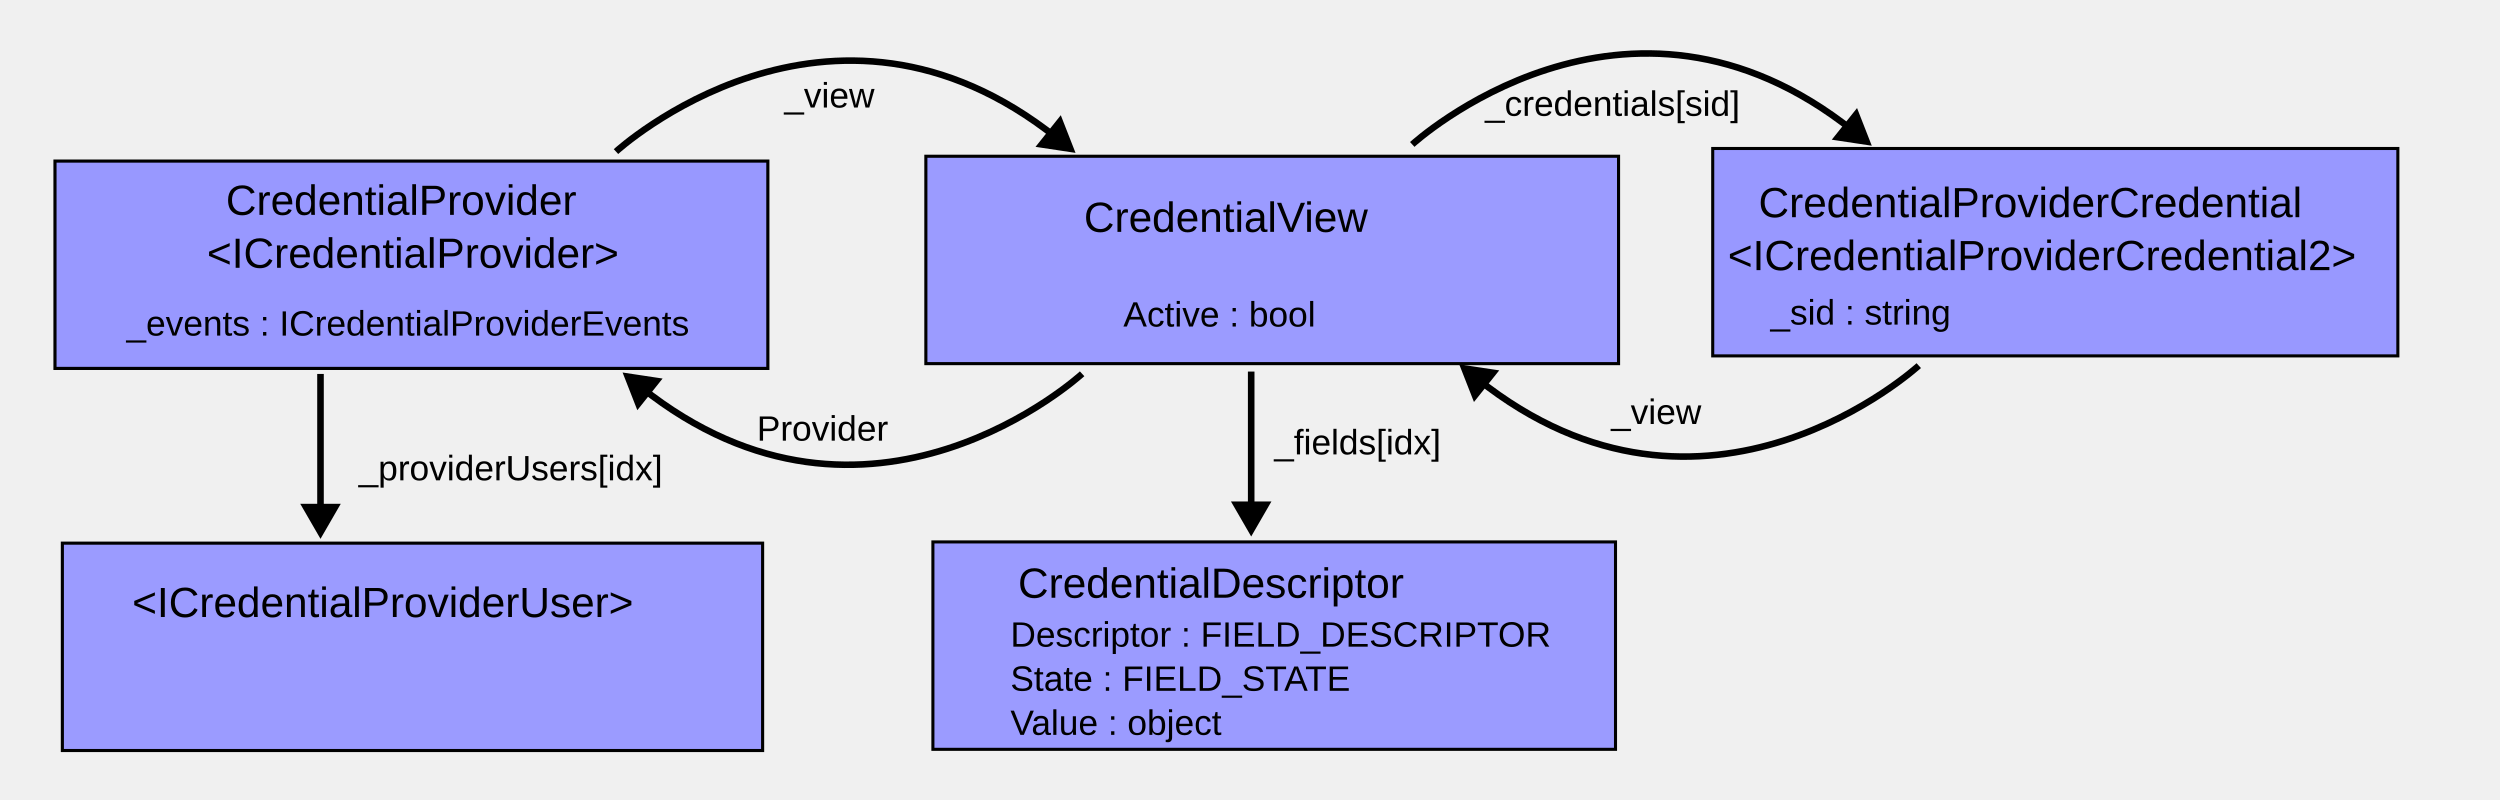
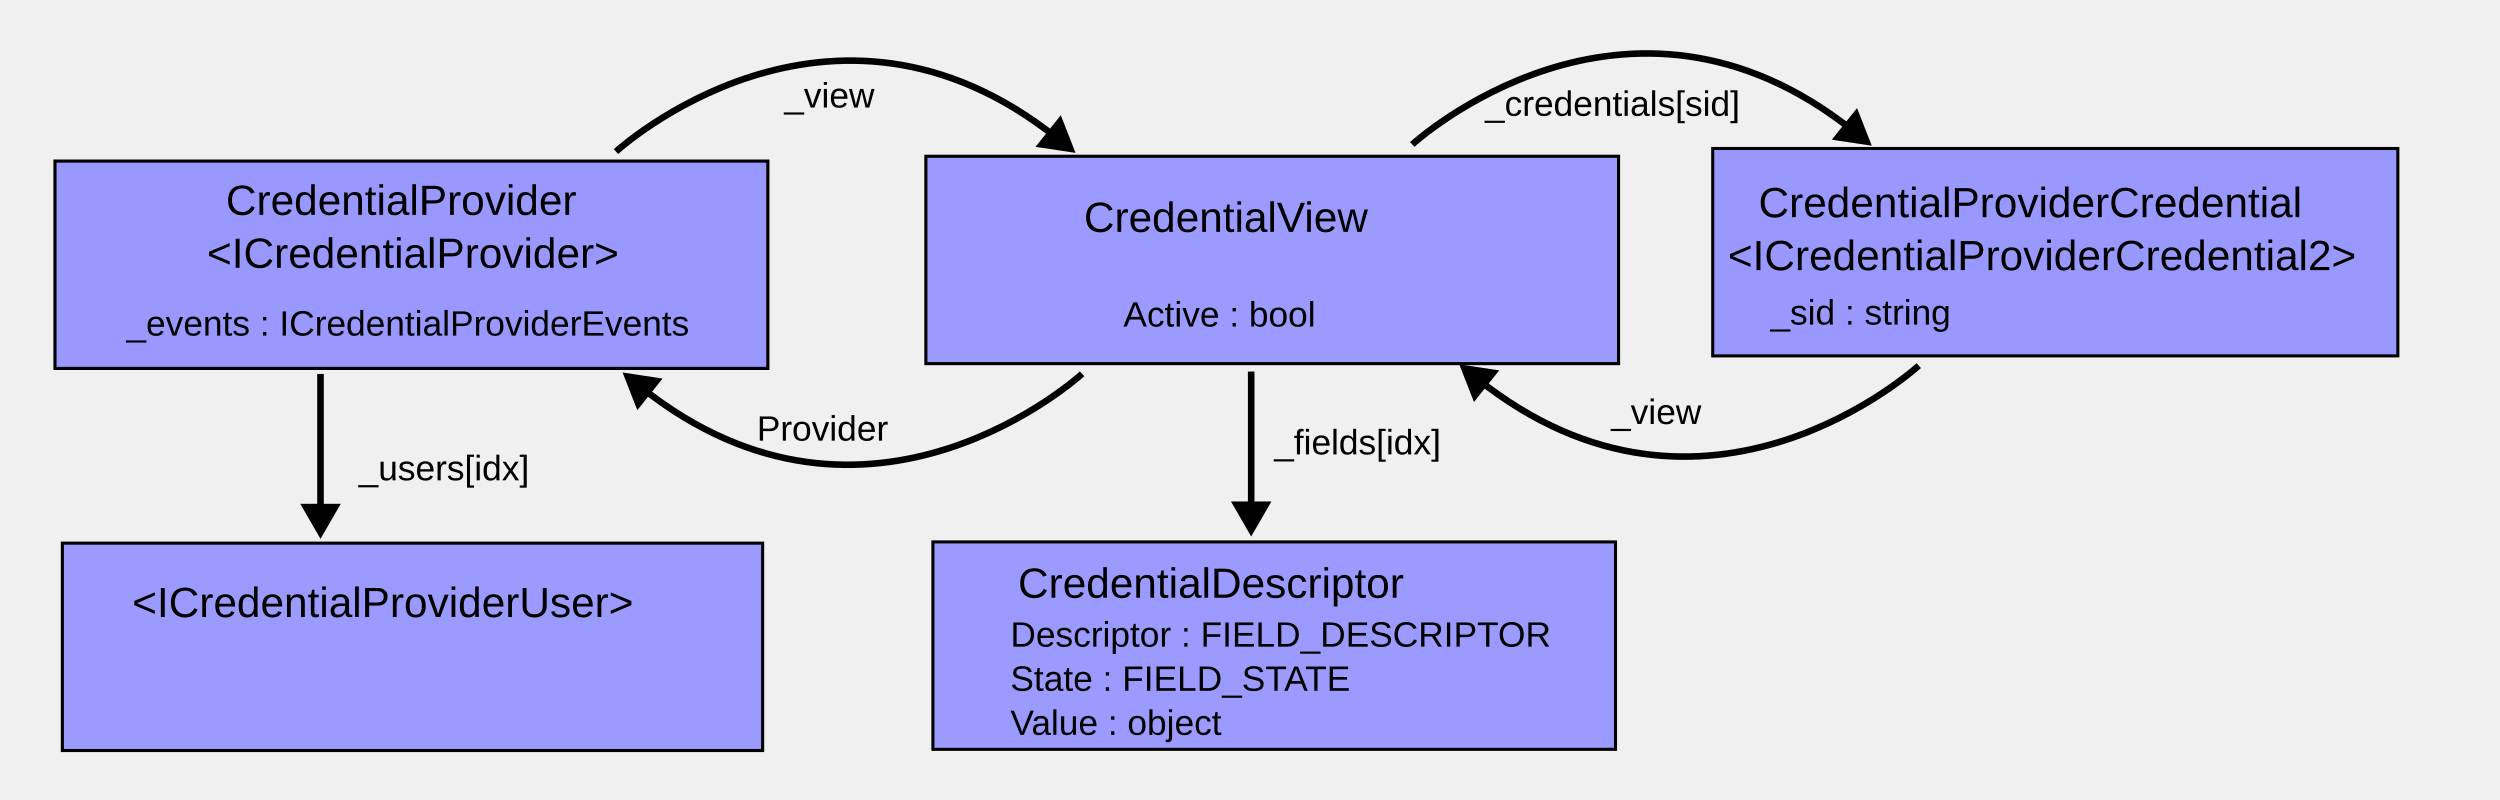
<svg xmlns="http://www.w3.org/2000/svg" width="250mm" height="80mm" viewBox="0 0 250 80" version="1.1" id="svg1">
  <defs id="defs1">
    <rect x="510.149" y="301.886" width="30.571" height="47.767" id="rect6" />
    <marker style="overflow:visible" id="Triangle" refX="0" refY="0" orient="auto-start-reverse" markerWidth="1" markerHeight="1" viewBox="0 0 1 1" preserveAspectRatio="xMidYMid">
      <path transform="scale(0.5)" style="fill:context-stroke;fill-rule:evenodd;stroke:context-stroke;stroke-width:1pt" d="M 5.77,0 -2.88,5 V -5 Z" id="path135" />
    </marker>
    <marker style="overflow:visible" id="Triangle-2" refX="0" refY="0" orient="auto-start-reverse" markerWidth="1" markerHeight="1" viewBox="0 0 1 1" preserveAspectRatio="xMidYMid">
      <path transform="scale(0.5)" style="fill:context-stroke;fill-rule:evenodd;stroke:context-stroke;stroke-width:1pt" d="M 5.77,0 -2.88,5 V -5 Z" id="path135-2" />
    </marker>
    <marker style="overflow:visible" id="Triangle-7" refX="0" refY="0" orient="auto-start-reverse" markerWidth="1" markerHeight="1" viewBox="0 0 1 1" preserveAspectRatio="xMidYMid">
      <path transform="scale(0.5)" style="fill:context-stroke;fill-rule:evenodd;stroke:context-stroke;stroke-width:1pt" d="M 5.77,0 -2.88,5 V -5 Z" id="path135-6" />
    </marker>
    <marker style="overflow:visible" id="Triangle-79" refX="0" refY="0" orient="auto-start-reverse" markerWidth="1" markerHeight="1" viewBox="0 0 1 1" preserveAspectRatio="xMidYMid">
      <path transform="scale(0.5)" style="fill:context-stroke;fill-rule:evenodd;stroke:context-stroke;stroke-width:1pt" d="M 5.77,0 -2.88,5 V -5 Z" id="path135-5" />
    </marker>
    <marker style="overflow:visible" id="Triangle-2-2" refX="0" refY="0" orient="auto-start-reverse" markerWidth="1" markerHeight="1" viewBox="0 0 1 1" preserveAspectRatio="xMidYMid">
      <path transform="scale(0.5)" style="fill:context-stroke;fill-rule:evenodd;stroke:context-stroke;stroke-width:1pt" d="M 5.77,0 -2.88,5 V -5 Z" id="path135-2-3" />
    </marker>
  </defs>
  <g id="layer1">
    <text xml:space="preserve" style="font-style:normal;font-variant:normal;font-weight:normal;font-stretch:normal;font-size:5.644px;font-family:Arial;-inkscape-font-specification:'Arial, Normal';font-variant-ligatures:normal;font-variant-caps:normal;font-variant-numeric:normal;font-variant-east-asian:normal;text-align:start;writing-mode:lr-tb;direction:ltr;text-anchor:start;fill:#ffffff;stroke-width:0.265;stroke-dasharray:none" x="10.111" y="48.531" id="text2">
      <tspan id="tspan2" style="font-style:normal;font-variant:normal;font-weight:normal;font-stretch:normal;font-size:5.644px;font-family:Arial;-inkscape-font-specification:'Arial, Normal';font-variant-ligatures:normal;font-variant-caps:normal;font-variant-numeric:normal;font-variant-east-asian:normal;stroke-width:0.265" x="10.111" y="48.531" />
    </text>
    <rect style="fill:#9898ff;fill-opacity:1;stroke:#000000;stroke-width:0.308;stroke-dasharray:none;stroke-opacity:1" id="rect2-2-5" width="68.513" height="20.74" x="171.272" y="14.849" />
    <rect style="fill:#9898ff;fill-opacity:1;stroke:#000000;stroke-width:0.314;stroke-dasharray:none;stroke-opacity:1" id="rect2-2-5-1" width="71.287" height="20.734" x="5.498" y="16.108" />
    <rect style="fill:#9b9bff;fill-opacity:1;stroke:#000000;stroke-width:0.31;stroke-dasharray:none;stroke-opacity:1" id="rect2-2-5-7" width="69.269" height="20.738" x="92.586" y="15.625" />
    <rect style="fill:#9b9bff;fill-opacity:1;stroke:#000000;stroke-width:0.307;stroke-dasharray:none;stroke-opacity:1" id="rect2-2-5-7-8" width="68.261" height="20.741" x="93.29" y="54.192" />
    <rect style="fill:#9b9bff;fill-opacity:1;stroke:#000000;stroke-width:0.311;stroke-dasharray:none;stroke-opacity:1" id="rect2-2-5-7-8-6" width="70.026" height="20.737" x="6.236" y="54.315" />
    <text xml:space="preserve" style="font-size:4.233px;font-family:Arial;-inkscape-font-specification:'Arial, Normal';text-align:center;writing-mode:lr-tb;direction:ltr;text-anchor:middle;fill:#000000;fill-opacity:1;stroke:none;stroke-width:0.758;stroke-dasharray:none;stroke-dashoffset:0;stroke-opacity:1" x="44.234" y="21.485" id="text1">
      <tspan id="tspan1" style="font-size:4.233px;text-align:center;text-anchor:middle;fill:#000000;fill-opacity:1;stroke:none;stroke-width:0.758;stroke-dasharray:none;stroke-dashoffset:0;stroke-opacity:1" x="44.234" y="21.485">CredentialProvider</tspan>
      <tspan style="font-size:4.233px;text-align:center;text-anchor:middle;fill:#000000;fill-opacity:1;stroke:none;stroke-width:0.758;stroke-dasharray:none;stroke-dashoffset:0;stroke-opacity:1" x="44.234" y="26.777" id="tspan3">&lt;ICredentialProvider&gt;</tspan>
    </text>
    <text xml:space="preserve" style="font-size:3.528px;font-family:Arial;-inkscape-font-specification:'Arial, Normal';text-align:start;writing-mode:lr-tb;direction:ltr;text-anchor:start;fill:#000000;fill-opacity:1;stroke:none;stroke-width:0.758;stroke-dasharray:none;stroke-dashoffset:0;stroke-opacity:1" x="35.859" y="48.031" id="text1-88">
-       <tspan style="font-size:3.528px;text-align:start;text-anchor:start;fill:#000000;fill-opacity:1;stroke:none;stroke-width:0.758;stroke-dasharray:none;stroke-dashoffset:0;stroke-opacity:1" x="35.859" y="48.031" id="tspan4">_providerUsers[idx]</tspan>
+       <tspan style="font-size:3.528px;text-align:start;text-anchor:start;fill:#000000;fill-opacity:1;stroke:none;stroke-width:0.758;stroke-dasharray:none;stroke-dashoffset:0;stroke-opacity:1" x="35.859" y="48.031" id="tspan4">_users[idx]</tspan>
    </text>
    <text xml:space="preserve" style="font-size:3.528px;font-family:Arial;-inkscape-font-specification:'Arial, Normal';text-align:start;writing-mode:lr-tb;direction:ltr;text-anchor:start;fill:#000000;fill-opacity:1;stroke:none;stroke-width:0.758;stroke-dasharray:none;stroke-dashoffset:0;stroke-opacity:1" x="12.64" y="33.558" id="text1-88-79">
      <tspan style="font-size:3.528px;text-align:start;text-anchor:start;fill:#000000;fill-opacity:1;stroke:none;stroke-width:0.758;stroke-dasharray:none;stroke-dashoffset:0;stroke-opacity:1" x="12.64" y="33.558" id="tspan4-4">_events : ICredentialProviderEvents</tspan>
    </text>
    <text xml:space="preserve" style="font-size:3.528px;font-family:Arial;-inkscape-font-specification:'Arial, Normal';text-align:start;writing-mode:lr-tb;direction:ltr;text-anchor:start;fill:#000000;fill-opacity:1;stroke:none;stroke-width:0.758;stroke-dasharray:none;stroke-dashoffset:0;stroke-opacity:1" x="127.417" y="45.441" id="text1-88-7">
      <tspan style="font-size:3.528px;text-align:start;text-anchor:start;fill:#000000;fill-opacity:1;stroke:none;stroke-width:0.758;stroke-dasharray:none;stroke-dashoffset:0;stroke-opacity:1" x="127.417" y="45.441" id="tspan5">_fields[idx]</tspan>
    </text>
    <text xml:space="preserve" style="font-size:3.528px;font-family:Arial;-inkscape-font-specification:'Arial, Normal';text-align:start;writing-mode:lr-tb;direction:ltr;text-anchor:start;fill:#000000;fill-opacity:1;stroke:none;stroke-width:0.758;stroke-dasharray:none;stroke-dashoffset:0;stroke-opacity:1" x="101.038" y="64.667" id="text1-88-7-4">
      <tspan style="font-size:3.528px;text-align:start;text-anchor:start;fill:#000000;fill-opacity:1;stroke:none;stroke-width:0.758;stroke-dasharray:none;stroke-dashoffset:0;stroke-opacity:1" x="101.038" y="64.667" id="tspan5-23">Descriptor : FIELD_DESCRIPTOR</tspan>
      <tspan style="font-size:3.528px;text-align:start;text-anchor:start;fill:#000000;fill-opacity:1;stroke:none;stroke-width:0.758;stroke-dasharray:none;stroke-dashoffset:0;stroke-opacity:1" x="101.038" y="69.077" id="tspan7">State : FIELD_STATE</tspan>
      <tspan style="font-size:3.528px;text-align:start;text-anchor:start;fill:#000000;fill-opacity:1;stroke:none;stroke-width:0.758;stroke-dasharray:none;stroke-dashoffset:0;stroke-opacity:1" x="101.038" y="73.487" id="tspan9">Value : object</tspan>
    </text>
    <text xml:space="preserve" style="font-size:3.528px;font-family:Arial;-inkscape-font-specification:'Arial, Normal';text-align:start;writing-mode:lr-tb;direction:ltr;text-anchor:start;fill:#000000;fill-opacity:1;stroke:none;stroke-width:0.758;stroke-dasharray:none;stroke-dashoffset:0;stroke-opacity:1" x="112.34" y="32.657" id="text1-88-7-1">
      <tspan style="font-size:3.528px;text-align:start;text-anchor:start;fill:#000000;fill-opacity:1;stroke:none;stroke-width:0.758;stroke-dasharray:none;stroke-dashoffset:0;stroke-opacity:1" x="112.34" y="32.657" id="tspan5-2">Active : bool</tspan>
    </text>
    <text xml:space="preserve" style="font-size:3.528px;font-family:Arial;-inkscape-font-specification:'Arial, Normal';text-align:start;writing-mode:lr-tb;direction:ltr;text-anchor:start;fill:#000000;fill-opacity:1;stroke:none;stroke-width:0.758;stroke-dasharray:none;stroke-dashoffset:0;stroke-opacity:1" x="177.041" y="32.455" id="text1-88-7-6">
      <tspan style="font-size:3.528px;text-align:start;text-anchor:start;fill:#000000;fill-opacity:1;stroke:none;stroke-width:0.758;stroke-dasharray:none;stroke-dashoffset:0;stroke-opacity:1" x="177.041" y="32.455" id="tspan5-4">_sid : string</tspan>
    </text>
    <text xml:space="preserve" style="font-size:3.528px;font-family:Arial;-inkscape-font-specification:'Arial, Normal';text-align:center;writing-mode:lr-tb;direction:ltr;text-anchor:middle;fill:#000000;fill-opacity:1;stroke:none;stroke-width:0.758;stroke-dasharray:none;stroke-dashoffset:0;stroke-opacity:1" x="85.382" y="10.754" id="text1-8">
      <tspan style="font-size:3.528px;text-align:center;text-anchor:middle;fill:#000000;fill-opacity:1;stroke:none;stroke-width:0.758;stroke-dasharray:none;stroke-dashoffset:0;stroke-opacity:1" x="85.382" y="10.754" id="tspan3-5">_view</tspan>
    </text>
    <text xml:space="preserve" style="font-size:3.528px;font-family:Arial;-inkscape-font-specification:'Arial, Normal';text-align:center;writing-mode:lr-tb;direction:ltr;text-anchor:middle;fill:#000000;fill-opacity:1;stroke:none;stroke-width:0.758;stroke-dasharray:none;stroke-dashoffset:0;stroke-opacity:1" x="84.7" y="44.066" id="text1-8-6">
      <tspan style="font-size:3.528px;text-align:center;text-anchor:middle;fill:#000000;fill-opacity:1;stroke:none;stroke-width:0.758;stroke-dasharray:none;stroke-dashoffset:0;stroke-opacity:1" x="84.7" y="44.066" id="tspan3-5-0">Provider</tspan>
    </text>
    <text xml:space="preserve" style="font-size:3.528px;font-family:Arial;-inkscape-font-specification:'Arial, Normal';text-align:center;writing-mode:lr-tb;direction:ltr;text-anchor:middle;fill:#000000;fill-opacity:1;stroke:none;stroke-width:0.758;stroke-dasharray:none;stroke-dashoffset:0;stroke-opacity:1" x="168.066" y="42.401" id="text1-8-6-1">
      <tspan style="font-size:3.528px;text-align:center;text-anchor:middle;fill:#000000;fill-opacity:1;stroke:none;stroke-width:0.758;stroke-dasharray:none;stroke-dashoffset:0;stroke-opacity:1" x="168.066" y="42.401" id="tspan3-5-0-3">_view</tspan>
    </text>
    <text xml:space="preserve" style="font-size:4.233px;font-family:Arial;-inkscape-font-specification:'Arial, Normal';text-align:center;writing-mode:lr-tb;direction:ltr;text-anchor:middle;fill:#000000;fill-opacity:1;stroke:none;stroke-width:0.758;stroke-dasharray:none;stroke-dashoffset:0" x="207.147" y="21.718" id="text1-1">
      <tspan id="tspan1-4" style="font-size:4.233px;text-align:center;text-anchor:middle;fill:#000000;fill-opacity:1;stroke:none;stroke-width:0.758;stroke-dasharray:none;stroke-dashoffset:0" x="207.147" y="21.718">CredentialProviderCredential</tspan>
      <tspan style="font-size:4.233px;text-align:center;text-anchor:middle;fill:#000000;fill-opacity:1;stroke:none;stroke-width:0.758;stroke-dasharray:none;stroke-dashoffset:0" x="207.147" y="27.01" id="tspan3-2">&lt;ICredentialProviderCredential2&gt;</tspan>
    </text>
    <text xml:space="preserve" style="font-size:4.233px;font-family:Arial;-inkscape-font-specification:'Arial, Normal';text-align:center;writing-mode:lr-tb;direction:ltr;text-anchor:middle;fill:#000000;fill-opacity:1;stroke:none;stroke-width:0.758;stroke-dasharray:none;stroke-dashoffset:0" x="125.527" y="23.187" id="text1-5">
      <tspan style="font-size:4.233px;text-align:center;text-anchor:middle;fill:#000000;fill-opacity:1;stroke:none;stroke-width:0.758;stroke-dasharray:none;stroke-dashoffset:0" x="125.527" y="23.187" id="tspan3-1">CredentialView</tspan>
    </text>
    <text xml:space="preserve" style="font-size:4.233px;font-family:Arial;-inkscape-font-specification:'Arial, Normal';text-align:center;writing-mode:lr-tb;direction:ltr;text-anchor:middle;fill:#000000;fill-opacity:1;stroke:none;stroke-width:0.758;stroke-dasharray:none;stroke-dashoffset:0" x="124.034" y="59.774" id="text1-5-5">
      <tspan style="font-size:4.233px;text-align:center;text-anchor:middle;fill:#000000;fill-opacity:1;stroke:none;stroke-width:0.758;stroke-dasharray:none;stroke-dashoffset:0" x="124.034" y="59.774" id="tspan3-1-5">CredentialDescriptor</tspan>
    </text>
    <text xml:space="preserve" style="font-size:4.233px;font-family:Arial;-inkscape-font-specification:'Arial, Normal';text-align:center;writing-mode:lr-tb;direction:ltr;text-anchor:middle;fill:#000000;fill-opacity:1;stroke:none;stroke-width:0.758;stroke-dasharray:none;stroke-dashoffset:0" x="41.224" y="61.705" id="text1-5-5-6">
      <tspan style="font-size:4.233px;text-align:center;text-anchor:middle;fill:#000000;fill-opacity:1;stroke:none;stroke-width:0.758;stroke-dasharray:none;stroke-dashoffset:0" x="41.224" y="61.705" id="tspan3-1-5-1">&lt;ICredentialProviderUser&gt;</tspan>
    </text>
    <path style="fill:none;fill-opacity:1;stroke:#000000;stroke-width:0.658;stroke-dasharray:none;stroke-dashoffset:0;stroke-opacity:1;marker-end:url(#Triangle)" d="m 61.599,15.159 c 0,0 21.303,-19.553 44.128,-1.329" id="path8" />
    <path style="fill:none;fill-opacity:1;stroke:#000000;stroke-width:0.658;stroke-dasharray:none;stroke-dashoffset:0;stroke-opacity:1;marker-end:url(#Triangle-2)" d="m 141.225,14.444 c 0,0 21.303,-19.553 44.128,-1.329" id="path8-6" />
    <text xml:space="preserve" style="font-size:4.939px;font-family:Arial;-inkscape-font-specification:'Arial, Normal';text-align:center;writing-mode:lr-tb;direction:ltr;text-anchor:middle;fill:none;fill-opacity:1;stroke:#000000;stroke-width:0.758;stroke-dasharray:none;stroke-dashoffset:0;stroke-opacity:1" x="62.939" y="7.33" id="text8">
      <tspan id="tspan8" style="stroke-width:0.758" x="62.939" y="7.33" />
    </text>
    <text xml:space="preserve" style="font-size:3.528px;font-family:Arial;-inkscape-font-specification:'Arial, Normal';text-align:center;writing-mode:lr-tb;direction:ltr;text-anchor:middle;fill:#000000;fill-opacity:1;stroke:none;stroke-width:0.758;stroke-dasharray:none;stroke-dashoffset:0;stroke-opacity:1" x="163.697" y="11.584" id="text1-8-65">
      <tspan style="font-size:3.528px;text-align:center;text-anchor:middle;fill:#000000;fill-opacity:1;stroke:none;stroke-width:0.758;stroke-dasharray:none;stroke-dashoffset:0;stroke-opacity:1" x="163.697" y="11.584" id="tspan6">_credentials[sid]</tspan>
    </text>
    <path style="fill:none;fill-opacity:1;stroke:#000000;stroke-width:0.658;stroke-dasharray:none;stroke-dashoffset:0;stroke-opacity:1;marker-end:url(#Triangle-7)" d="m 108.212,37.379 c 0,0 -21.303,19.553 -44.128,1.329" id="path8-8" />
    <path style="fill:none;fill-opacity:1;stroke:#000000;stroke-width:0.658;stroke-dasharray:none;stroke-dashoffset:0;stroke-opacity:1;marker-end:url(#Triangle-79)" d="m 191.876,36.562 c 0,0 -21.303,19.553 -44.128,1.329" id="path8-3" />
    <path style="fill:none;stroke:#000000;stroke-width:0.658;stroke-opacity:1;marker-end:url(#Triangle-2)" d="m 125.119,37.157 10e-6,14.155" id="path1" />
    <path style="fill:none;stroke:#000000;stroke-width:0.658;stroke-opacity:1;marker-end:url(#Triangle-2-2)" d="m 32.05,37.394 1e-5,14.155" id="path1-4" />
    <text xml:space="preserve" transform="scale(0.2645833)" id="text6" style="font-size:16px;font-family:Arial;-inkscape-font-specification:'Arial, Normal';text-align:start;writing-mode:lr-tb;direction:ltr;white-space:pre;shape-inside:url(#rect6);display:inline;fill:none;stroke:#000000;stroke-width:2.487;stroke-opacity:1" />
  </g>
</svg>
